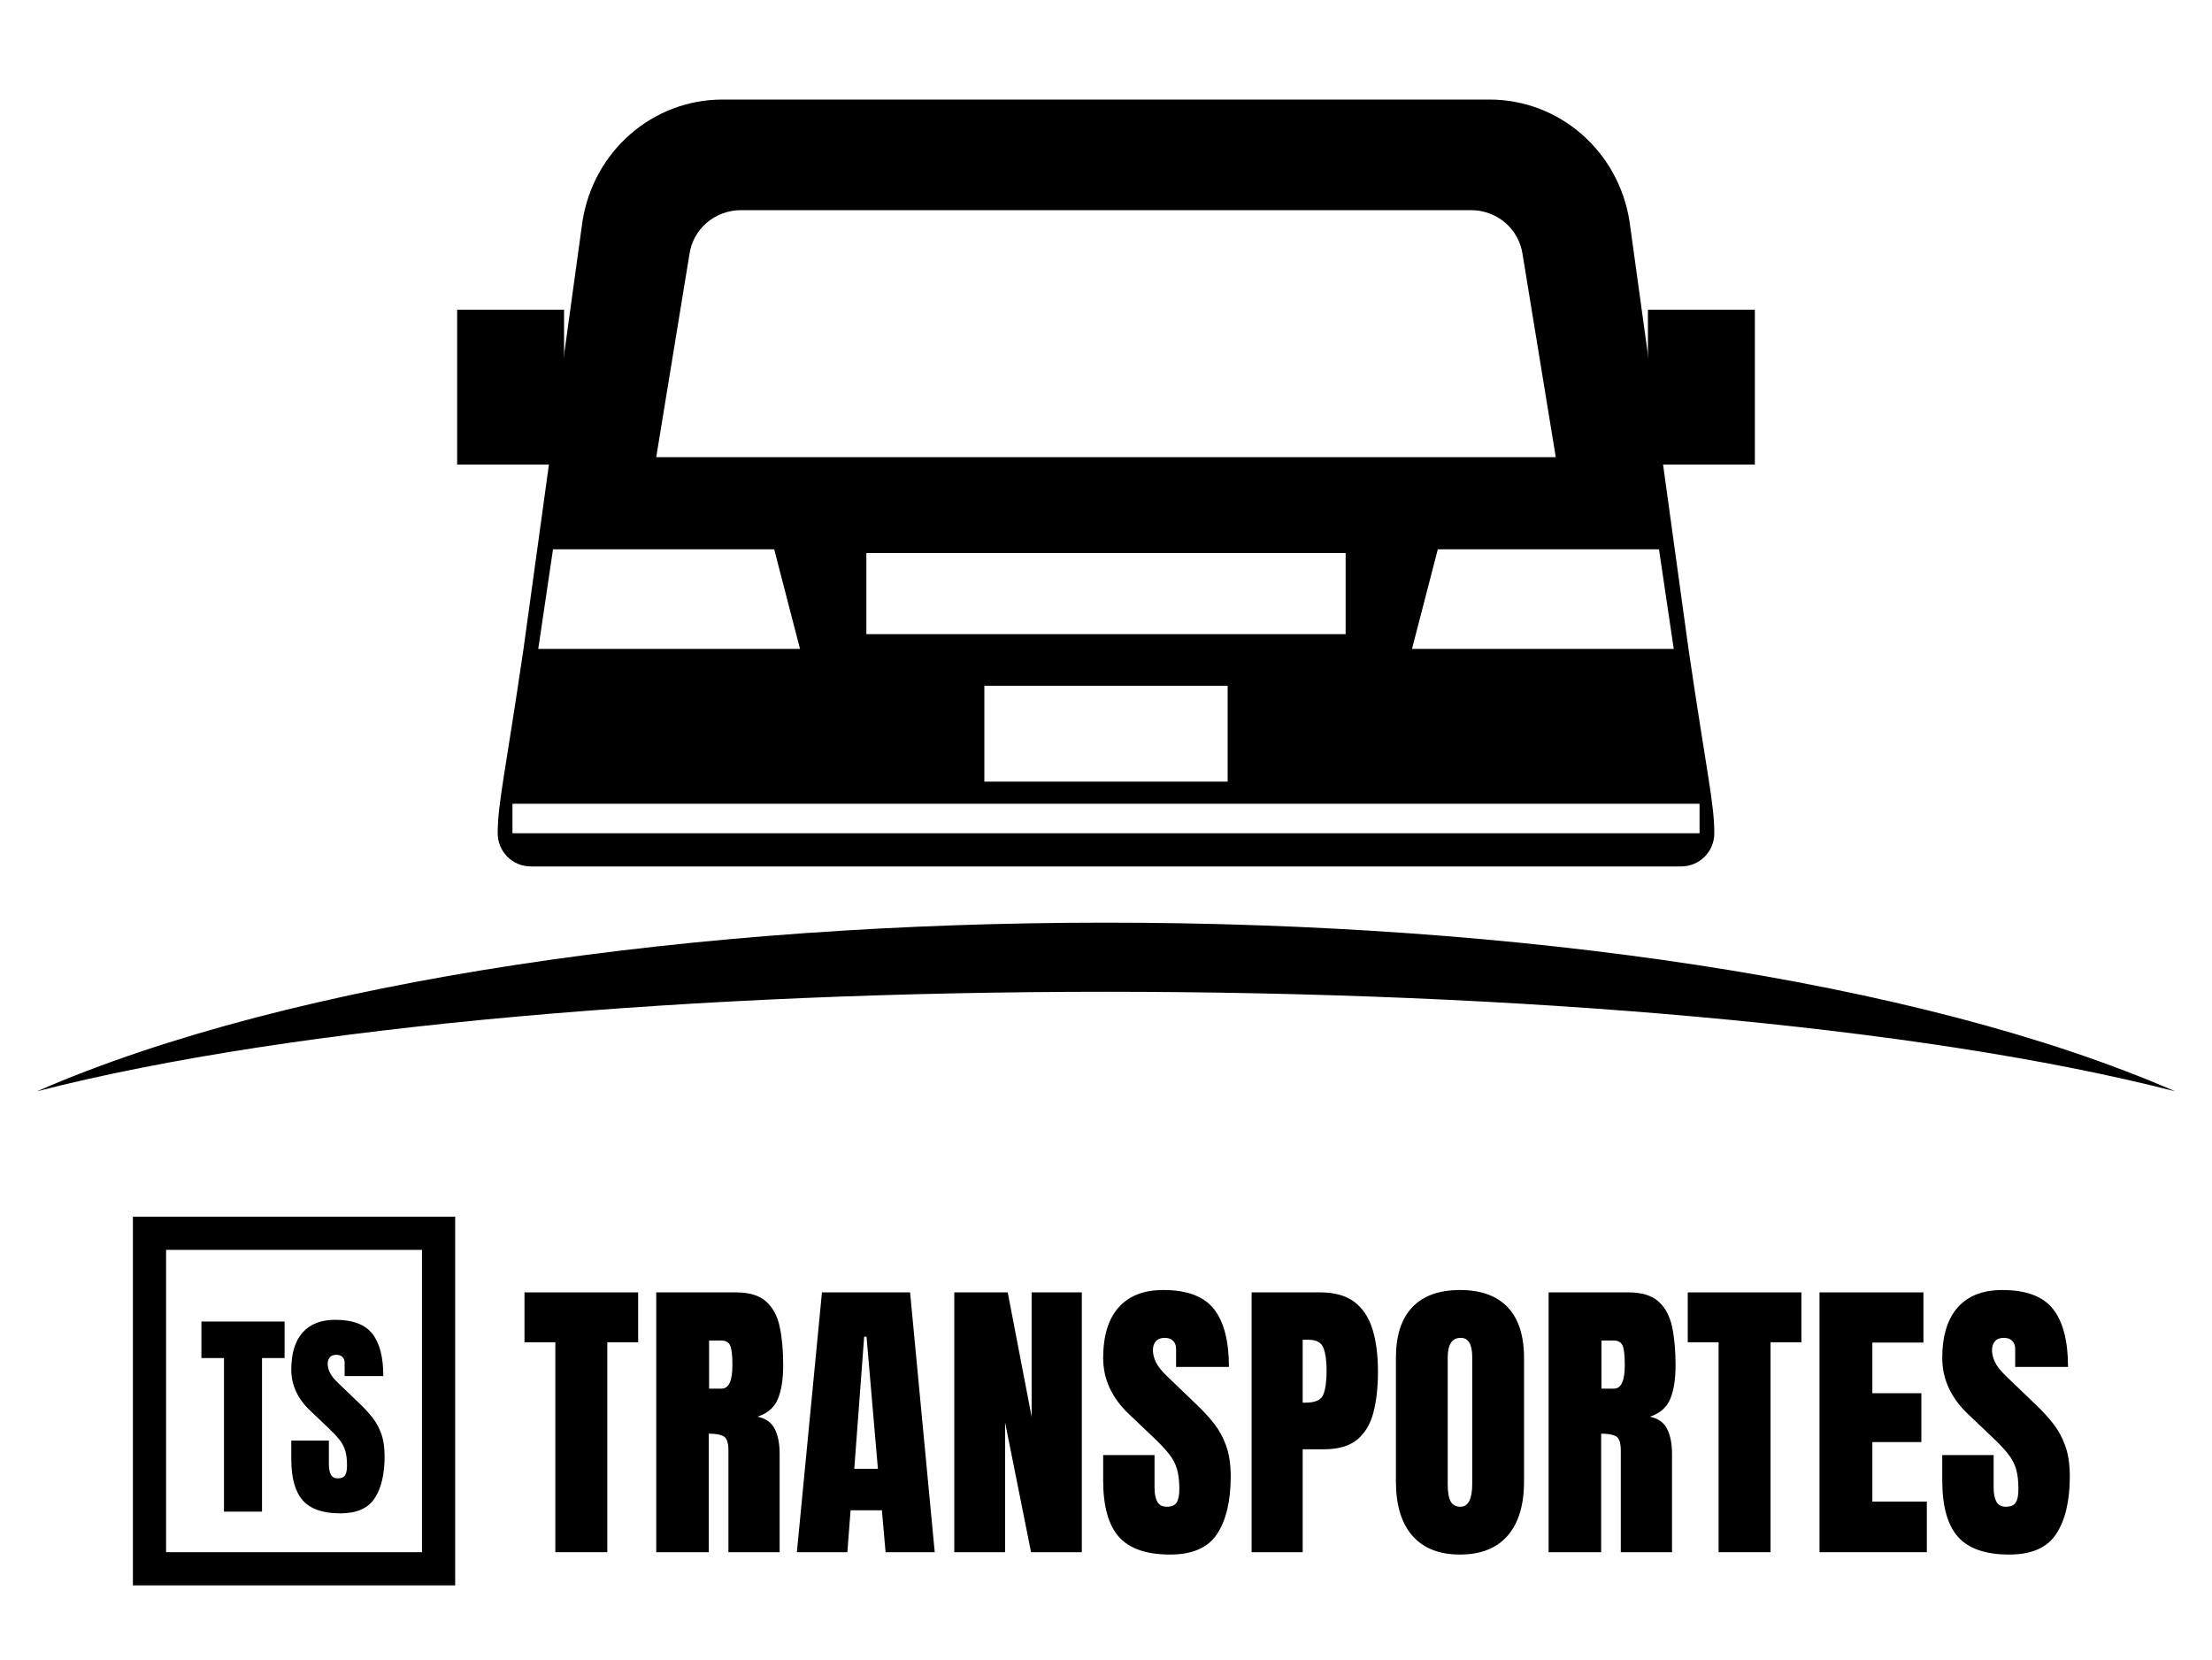
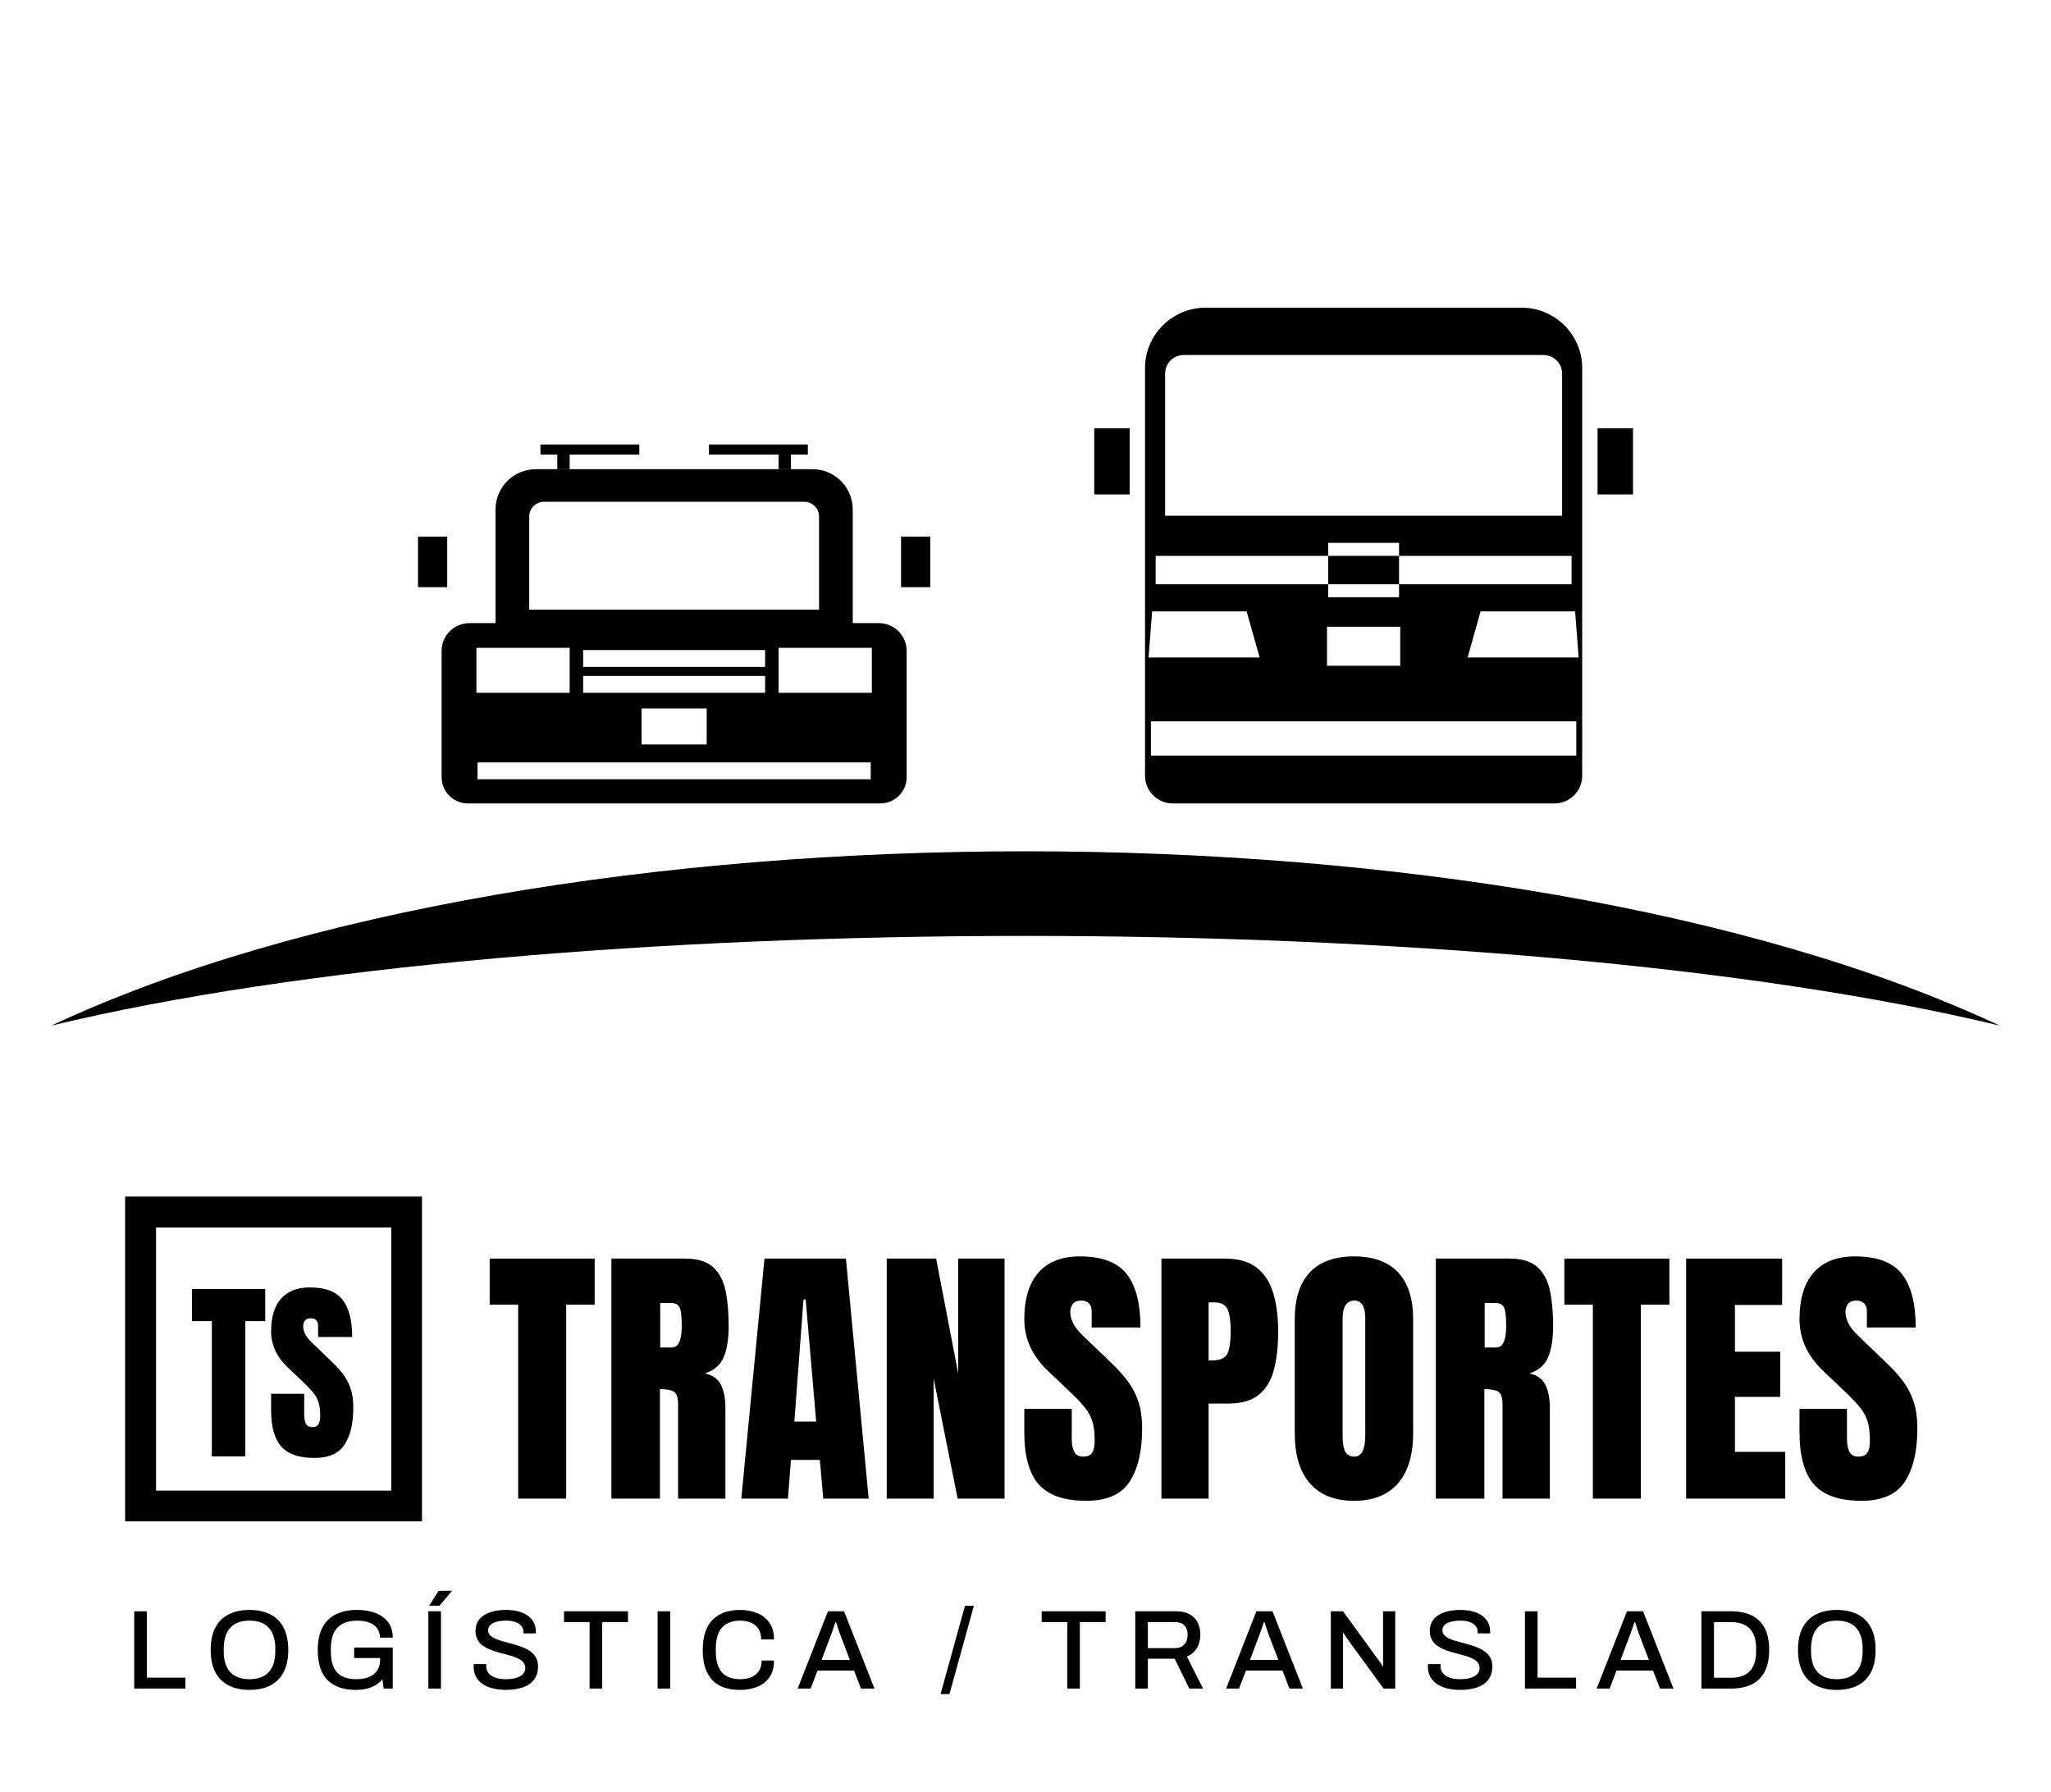
- <svg xmlns="http://www.w3.org/2000/svg" viewBox="0 0 1200 900" role="img" aria-label="TS Transportes">
+ <svg xmlns="http://www.w3.org/2000/svg" viewBox="0 0 1200 1048" role="img" aria-label="TS Transportes — Logística e Translado">
  <g fill="#000000">
-     <path fill-rule="evenodd" d="   M392 54 H808 C846 54 878 82 884 120   L916 352 C926 420 930 436 930 452   C930 462 922 470 912 470 H288 C278 470 270 462 270 452   C270 436 274 420 284 352 L316 120 C322 82 354 54 392 54 Z   M402 114 H798 C812 114 824 124 826 138 L844 248   H356 L374 138 C376 124 388 114 402 114 Z   M470 300 H730 V344 H470 Z   M300 298 L420 298 L434 352 L292 352 Z   M780 298 L900 298 L908 352 L766 352 Z   M534 372 H666 V424 H534 Z   M278 436 H922 V452 H278 Z " />
-     <path d="M248 168 H306 V252 H248 Z" />
-     <path d="M894 168 H952 V252 H894 Z" />
-     <path d="M20 592 C300 470 900 470 1180 592 C900 520 300 520 20 592 Z" />
-     <g transform="translate(72.1,0.0) scale(1)">
-       <path fill-rule="evenodd" d="M0 660 h174.832 v200 h-174.832 Z M18.0 678.0 v164.0 h138.832 v-164.0 Z" />
-       <g transform="translate(36.0,820.0) scale(0.05859375,-0.05859375)">
+     <g transform="translate(230.1,254.1) scale(0.32864)">
+       <path d="M262 18 H438 V36 H262 Z" />
+       <path d="M562 18 H738 V36 H562 Z" />
+       <path d="M292 36 H314 V62 H292 Z" />
+       <path d="M686 36 H708 V62 H686 Z" />
+       <path d="M44 182 H96 V272 H44 Z" />
+       <path d="M904 182 H956 V272 H904 Z" />
+       <path fill-rule="evenodd" d="   M254 62 H746 C786 62 818 94 818 134 V336   H864 C892 336 914 358 914 386 V610 C914 636 893 657 867 657   H133 C107 657 86 636 86 610 V386 C86 358 108 336 136 336   H182 V134 C182 94 214 62 254 62 Z   M268 120 H732 C746 120 758 132 758 146 V312 H242 V146   C242 132 254 120 268 120 Z   M338 384 H662 V414 H338 Z   M338 430 H662 V460 H338 Z   M148 380 H314 V460 H148 Z   M686 380 H852 V460 H686 Z   M442 488 H558 V552 H442 Z   M150 584 H850 V614 H150 Z " />
+     </g>
+     <g transform="translate(625.0,173.1) scale(0.34565)">
+       <path d="M44 224 H104 V336 H44 Z" />
+       <path d="M896 224 H956 V336 H896 Z" />
+       <path fill-rule="evenodd" d="   M232 20 H768 C824 20 870 66 870 122 V812   C870 838 849 859 823 859 H177 C151 859 130 838 130 812   V122 C130 66 176 20 232 20 Z   M196 100 H804 C822 100 836 114 836 132 V372 H164 V132   C164 114 178 100 196 100 Z   M148 440 H852 V488 H148 Z   M440 418 H560 V510 H440 Z   M142 534 L302 534 L324 612 L136 612 Z   M698 534 L858 534 L864 612 L676 612 Z   M438 560 H562 V626 H438 Z   M140 720 H860 V778 H140 Z " />
+     </g>
+     <path d="M30 600 C320 464 880 464 1170 600 C880 530 320 530 30 600 Z" />
+     <g transform="translate(73.2,700.0)">
+       <path fill-rule="evenodd" d="M0 0 h173.7 v190.0 h-173.7 Z M18.1 18.1 v153.9 h137.6 v-153.9 Z" />
+       <g transform="translate(38.0,152.0) scale(0.05566,-0.05566)">
        <path transform="translate(0.0,0)" d="M229 0V1422H20V1760H790V1422H581V0Z" />
        <path transform="translate(810.0,0)" d="M496 -16Q255 -16 148.5 104.0Q42 224 42 486V658H390V438Q390 377 408.5 342.5Q427 308 473 308Q521 308 539.5 336.0Q558 364 558 428Q558 509 542.0 563.5Q526 618 486.5 667.5Q447 717 377 783L219 933Q42 1100 42 1315Q42 1540 146.5 1658.0Q251 1776 449 1776Q691 1776 792.5 1647.0Q894 1518 894 1255H536V1376Q536 1412 515.5 1432.0Q495 1452 460 1452Q418 1452 398.5 1428.5Q379 1405 379 1368Q379 1331 399.0 1288.0Q419 1245 478 1189L681 994Q742 936 793.0 871.5Q844 807 875.0 721.5Q906 636 906 513Q906 265 814.5 124.5Q723 -16 496 -16Z" />
      </g>
-       <g transform="translate(210.832,842.0) scale(0.08007812,-0.08007812)">
+       <g transform="translate(211.7,176.7) scale(0.07979,-0.07979)">
        <path transform="translate(0.0,0)" d="M229 0V1422H20V1760H790V1422H581V0Z" />
        <path transform="translate(834.6,0)" d="M78 0V1760H618Q753 1760 822.0 1698.5Q891 1637 914.5 1526.5Q938 1416 938 1267Q938 1123 901.5 1037.0Q865 951 764 918Q847 901 880.5 835.5Q914 770 914 666V0H567V689Q567 766 535.5 784.5Q504 803 434 803V0ZM436 1108H521Q594 1108 594 1267Q594 1370 578.0 1402.0Q562 1434 518 1434H436Z" />
        <path transform="translate(1835.2,0)" d="M30 0 200 1760H797L964 0H631L606 284H394L372 0ZM419 565H579L502 1460H486Z" />
        <path transform="translate(2853.7,0)" d="M78 0V1760H440L602 917V1760H942V0H598L422 880V0Z" />
        <path transform="translate(3898.3,0)" d="M496 -16Q255 -16 148.5 104.0Q42 224 42 486V658H390V438Q390 377 408.5 342.5Q427 308 473 308Q521 308 539.5 336.0Q558 364 558 428Q558 509 542.0 563.5Q526 618 486.5 667.5Q447 717 377 783L219 933Q42 1100 42 1315Q42 1540 146.5 1658.0Q251 1776 449 1776Q691 1776 792.5 1647.0Q894 1518 894 1255H536V1376Q536 1412 515.5 1432.0Q495 1452 460 1452Q418 1452 398.5 1428.5Q379 1405 379 1368Q379 1331 399.0 1288.0Q419 1245 478 1189L681 994Q742 936 793.0 871.5Q844 807 875.0 721.5Q906 636 906 513Q906 265 814.5 124.5Q723 -16 496 -16Z" />
        <path transform="translate(4867.9,0)" d="M78 0V1760H543Q689 1760 774.5 1695.0Q860 1630 897.0 1510.0Q934 1390 934 1224Q934 1064 903.0 945.5Q872 827 792.5 762.0Q713 697 567 697H424V0ZM424 1013H444Q542 1013 564.0 1068.0Q586 1123 586 1230Q586 1330 564.5 1384.5Q543 1439 463 1439H424Z" />
        <path transform="translate(5859.5,0)" d="M498 -16Q287 -16 175.5 111.5Q64 239 64 480V1316Q64 1542 174.5 1659.0Q285 1776 498 1776Q711 1776 821.5 1659.0Q932 1542 932 1316V480Q932 239 820.5 111.5Q709 -16 498 -16ZM501 308Q581 308 581 463V1322Q581 1452 503 1452Q415 1452 415 1319V461Q415 379 435.0 343.5Q455 308 501 308Z" />
        <path transform="translate(6880.0,0)" d="M78 0V1760H618Q753 1760 822.0 1698.5Q891 1637 914.5 1526.5Q938 1416 938 1267Q938 1123 901.5 1037.0Q865 951 764 918Q847 901 880.5 835.5Q914 770 914 666V0H567V689Q567 766 535.5 784.5Q504 803 434 803V0ZM436 1108H521Q594 1108 594 1267Q594 1370 578.0 1402.0Q562 1434 518 1434H436Z" />
        <path transform="translate(7880.6,0)" d="M229 0V1422H20V1760H790V1422H581V0Z" />
        <path transform="translate(8715.2,0)" d="M78 0V1760H782V1420H436V1077H768V746H436V343H805V0Z" />
        <path transform="translate(9582.8,0)" d="M496 -16Q255 -16 148.5 104.0Q42 224 42 486V658H390V438Q390 377 408.5 342.5Q427 308 473 308Q521 308 539.5 336.0Q558 364 558 428Q558 509 542.0 563.5Q526 618 486.5 667.5Q447 717 377 783L219 933Q42 1100 42 1315Q42 1540 146.5 1658.0Q251 1776 449 1776Q691 1776 792.5 1647.0Q894 1518 894 1255H536V1376Q536 1412 515.5 1432.0Q495 1452 460 1452Q418 1452 398.5 1428.5Q379 1405 379 1368Q379 1331 399.0 1288.0Q419 1245 478 1189L681 994Q742 936 793.0 871.5Q844 807 875.0 721.5Q906 636 906 513Q906 265 814.5 124.5Q723 -16 496 -16Z" />
      </g>
+       <g transform="translate(0,287.8) scale(0.06588,-0.06588)">
+         <path transform="translate(0.0,0)" d="M81 0V686H193V97H535V0Z" />
+         <path transform="translate(712.0,0)" d="M392 -12Q286 -12 208.5 27.0Q131 66 89.5 145.0Q48 224 48 343Q48 463 89.5 541.5Q131 620 208.5 659.0Q286 698 392 698Q500 698 577.0 659.0Q654 620 695.5 541.5Q737 463 737 343Q737 224 695.5 145.0Q654 66 577.0 27.0Q500 -12 392 -12ZM392 83Q447 83 489.5 98.0Q532 113 561.5 144.0Q591 175 606.5 222.0Q622 269 622 331V353Q622 417 606.5 464.0Q591 511 561.5 542.0Q532 573 489.5 588.0Q447 603 392 603Q338 603 295.5 588.0Q253 573 223.5 542.0Q194 511 179.0 464.0Q164 417 164 353V331Q164 269 179.0 222.0Q194 175 223.5 144.0Q253 113 295.5 98.0Q338 83 392 83Z" />
+         <path transform="translate(1657.0,0)" d="M392 -12Q229 -12 141.5 74.0Q54 160 54 343Q54 463 95.0 541.5Q136 620 214.0 659.0Q292 698 404 698Q471 698 528.5 683.0Q586 668 629.5 637.5Q673 607 696.5 561.0Q720 515 720 452H606Q606 491 590.5 519.5Q575 548 547.5 567.0Q520 586 483.5 594.5Q447 603 406 603Q349 603 304.5 588.0Q260 573 230.0 542.0Q200 511 185.0 464.0Q170 417 170 353V332Q170 244 195.5 189.0Q221 134 271.5 108.5Q322 83 395 83Q464 83 511.0 103.0Q558 123 583.0 162.5Q608 202 608 261V271H377V364H720V0H639L628 82Q600 49 564.0 28.5Q528 8 485.5 -2.0Q443 -12 392 -12Z" />
+         <path transform="translate(2612.0,0)" d="M81 0V686H193V0ZM88 736 172 868H288L289 865L180 736Z" />
+         <path transform="translate(3046.0,0)" d="M335 -12Q279 -12 227.0 -0.5Q175 11 135.0 36.5Q95 62 72.0 101.5Q49 141 49 196Q49 202 49.5 207.5Q50 213 50 217H162Q162 214 161.5 208.0Q161 202 161 198Q161 161 183.0 135.0Q205 109 244.5 96.0Q284 83 335 83Q363 83 389.0 86.5Q415 90 436.5 97.5Q458 105 474.0 116.5Q490 128 499.0 144.0Q508 160 508 181Q508 213 489.5 234.0Q471 255 439.5 269.0Q408 283 368.5 294.0Q329 305 287.0 316.0Q245 327 205.5 342.0Q166 357 134.5 378.5Q103 400 84.5 432.5Q66 465 66 512Q66 557 85.0 592.0Q104 627 140.0 650.5Q176 674 226.0 686.0Q276 698 339 698Q393 698 441.0 686.5Q489 675 525.0 651.0Q561 627 581.5 590.0Q602 553 602 502V490H491V503Q491 535 472.0 557.0Q453 579 419.0 591.0Q385 603 340 603Q287 603 251.0 592.5Q215 582 196.5 563.5Q178 545 178 519Q178 490 197.0 471.5Q216 453 247.5 440.0Q279 427 318.5 416.5Q358 406 399.5 394.5Q441 383 480.5 368.0Q520 353 551.5 331.0Q583 309 602.0 276.5Q621 244 621 197Q621 123 584.0 76.5Q547 30 482.5 9.0Q418 -12 335 -12Z" />
+         <path transform="translate(3876.0,0)" d="M249 0V590H22V686H590V590H361V0Z" />
+         <path transform="translate(4648.0,0)" d="M81 0V686H193V0Z" />
+         <path transform="translate(5082.0,0)" d="M378 -12Q273 -12 199.5 25.5Q126 63 87.0 142.0Q48 221 48 343Q48 523 135.5 610.5Q223 698 379 698Q465 698 533.5 669.0Q602 640 641.5 582.5Q681 525 681 436H567Q567 491 544.0 528.0Q521 565 478.5 584.0Q436 603 380 603Q310 603 261.5 575.5Q213 548 188.5 493.0Q164 438 164 353V331Q164 246 188.5 191.0Q213 136 261.0 109.5Q309 83 380 83Q438 83 481.0 101.5Q524 120 547.5 157.0Q571 194 571 249H681Q681 160 641.5 102.0Q602 44 533.5 16.0Q465 -12 378 -12Z" />
+         <path transform="translate(5967.0,0)" d="M6 0 275 686H418L688 0H568L507 159H182L121 0ZM218 254H470L393 455Q390 464 384.0 480.0Q378 496 371.5 515.0Q365 534 358.5 553.5Q352 573 347 589H341Q335 570 326.0 544.0Q317 518 308.5 494.0Q300 470 294 455Z" />
+         <path transform="translate(7242.0,0)" d="M0 -49 217 735H296L79 -49Z" />
+         <path transform="translate(8118.0,0)" d="M249 0V590H22V686H590V590H361V0Z" />
+         <path transform="translate(8890.0,0)" d="M81 0V686H442Q515 686 563.0 660.0Q611 634 635.0 587.5Q659 541 659 479Q659 410 628.0 359.0Q597 308 540 284L683 0H561L431 265H193V0ZM193 359H433Q487 359 516.5 391.0Q546 423 546 480Q546 515 533.0 539.5Q520 564 495.0 577.0Q470 590 433 590H193Z" />
+         <path transform="translate(9772.0,0)" d="M6 0 275 686H418L688 0H568L507 159H182L121 0ZM218 254H470L393 455Q390 464 384.0 480.0Q378 496 371.5 515.0Q365 534 358.5 553.5Q352 573 347 589H341Q335 570 326.0 544.0Q317 518 308.5 494.0Q300 470 294 455Z" />
+         <path transform="translate(10627.0,0)" d="M81 0V686H189L502 256Q508 250 515.5 239.0Q523 228 530.0 217.0Q537 206 540 199H545V686H653V0H549L232 435Q224 447 212.0 465.5Q200 484 194 494H189V0Z" />
+         <path transform="translate(11521.0,0)" d="M335 -12Q279 -12 227.0 -0.5Q175 11 135.0 36.5Q95 62 72.0 101.5Q49 141 49 196Q49 202 49.5 207.5Q50 213 50 217H162Q162 214 161.5 208.0Q161 202 161 198Q161 161 183.0 135.0Q205 109 244.5 96.0Q284 83 335 83Q363 83 389.0 86.5Q415 90 436.5 97.5Q458 105 474.0 116.5Q490 128 499.0 144.0Q508 160 508 181Q508 213 489.5 234.0Q471 255 439.5 269.0Q408 283 368.5 294.0Q329 305 287.0 316.0Q245 327 205.5 342.0Q166 357 134.5 378.5Q103 400 84.5 432.5Q66 465 66 512Q66 557 85.0 592.0Q104 627 140.0 650.5Q176 674 226.0 686.0Q276 698 339 698Q393 698 441.0 686.5Q489 675 525.0 651.0Q561 627 581.5 590.0Q602 553 602 502V490H491V503Q491 535 472.0 557.0Q453 579 419.0 591.0Q385 603 340 603Q287 603 251.0 592.5Q215 582 196.5 563.5Q178 545 178 519Q178 490 197.0 471.5Q216 453 247.5 440.0Q279 427 318.5 416.5Q358 406 399.5 394.5Q441 383 480.5 368.0Q520 353 551.5 331.0Q583 309 602.0 276.5Q621 244 621 197Q621 123 584.0 76.5Q547 30 482.5 9.0Q418 -12 335 -12Z" />
+         <path transform="translate(12351.0,0)" d="M81 0V686H193V97H535V0Z" />
+         <path transform="translate(13063.0,0)" d="M6 0 275 686H418L688 0H568L507 159H182L121 0ZM218 254H470L393 455Q390 464 384.0 480.0Q378 496 371.5 515.0Q365 534 358.5 553.5Q352 573 347 589H341Q335 570 326.0 544.0Q317 518 308.5 494.0Q300 470 294 455Z" />
+         <path transform="translate(13918.0,0)" d="M81 0V686H346Q452 686 527.0 649.5Q602 613 642.5 537.5Q683 462 683 343Q683 225 642.5 149.0Q602 73 527.0 36.5Q452 0 346 0ZM193 96H345Q398 96 439.5 110.0Q481 124 509.5 153.0Q538 182 552.5 226.5Q567 271 567 332V353Q567 415 552.5 459.5Q538 504 509.5 533.0Q481 562 439.5 576.0Q398 590 345 590H193Z" />
+         <path transform="translate(14809.0,0)" d="M392 -12Q286 -12 208.5 27.0Q131 66 89.5 145.0Q48 224 48 343Q48 463 89.5 541.5Q131 620 208.5 659.0Q286 698 392 698Q500 698 577.0 659.0Q654 620 695.5 541.5Q737 463 737 343Q737 224 695.5 145.0Q654 66 577.0 27.0Q500 -12 392 -12ZM392 83Q447 83 489.5 98.0Q532 113 561.5 144.0Q591 175 606.5 222.0Q622 269 622 331V353Q622 417 606.5 464.0Q591 511 561.5 542.0Q532 573 489.5 588.0Q447 603 392 603Q338 603 295.5 588.0Q253 573 223.5 542.0Q194 511 179.0 464.0Q164 417 164 353V331Q164 269 179.0 222.0Q194 175 223.5 144.0Q253 113 295.5 98.0Q338 83 392 83Z" />
+       </g>
    </g>
  </g>
</svg>
